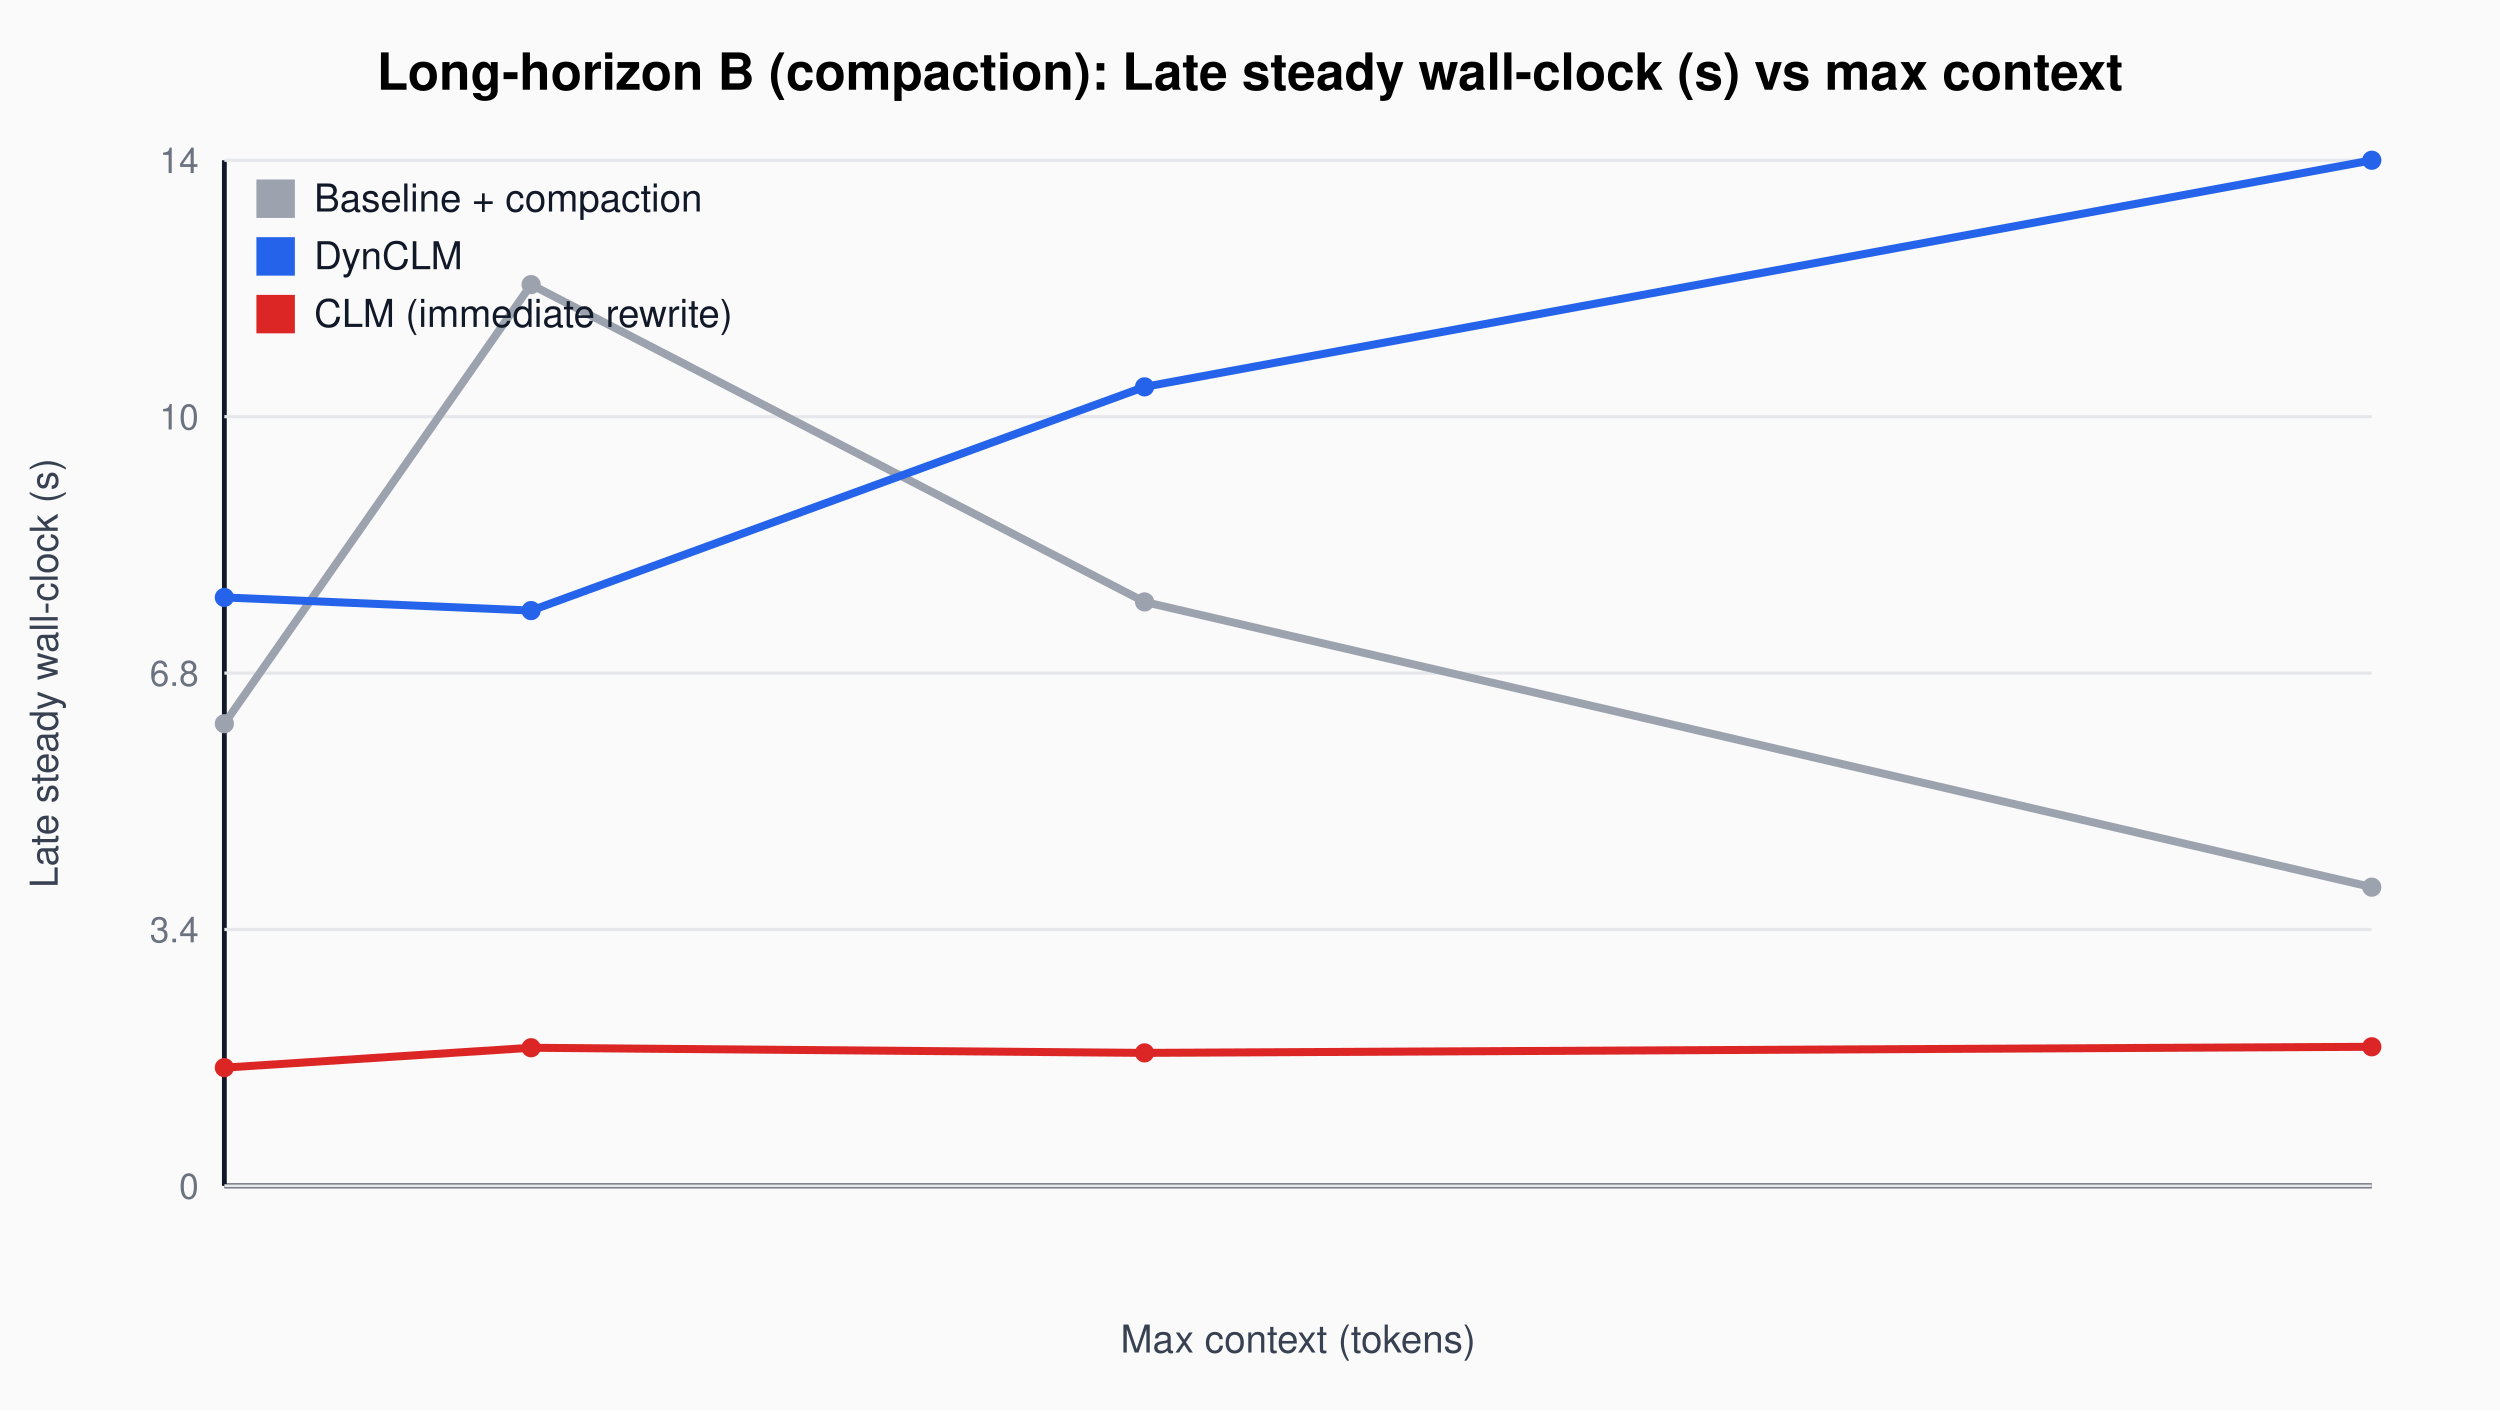
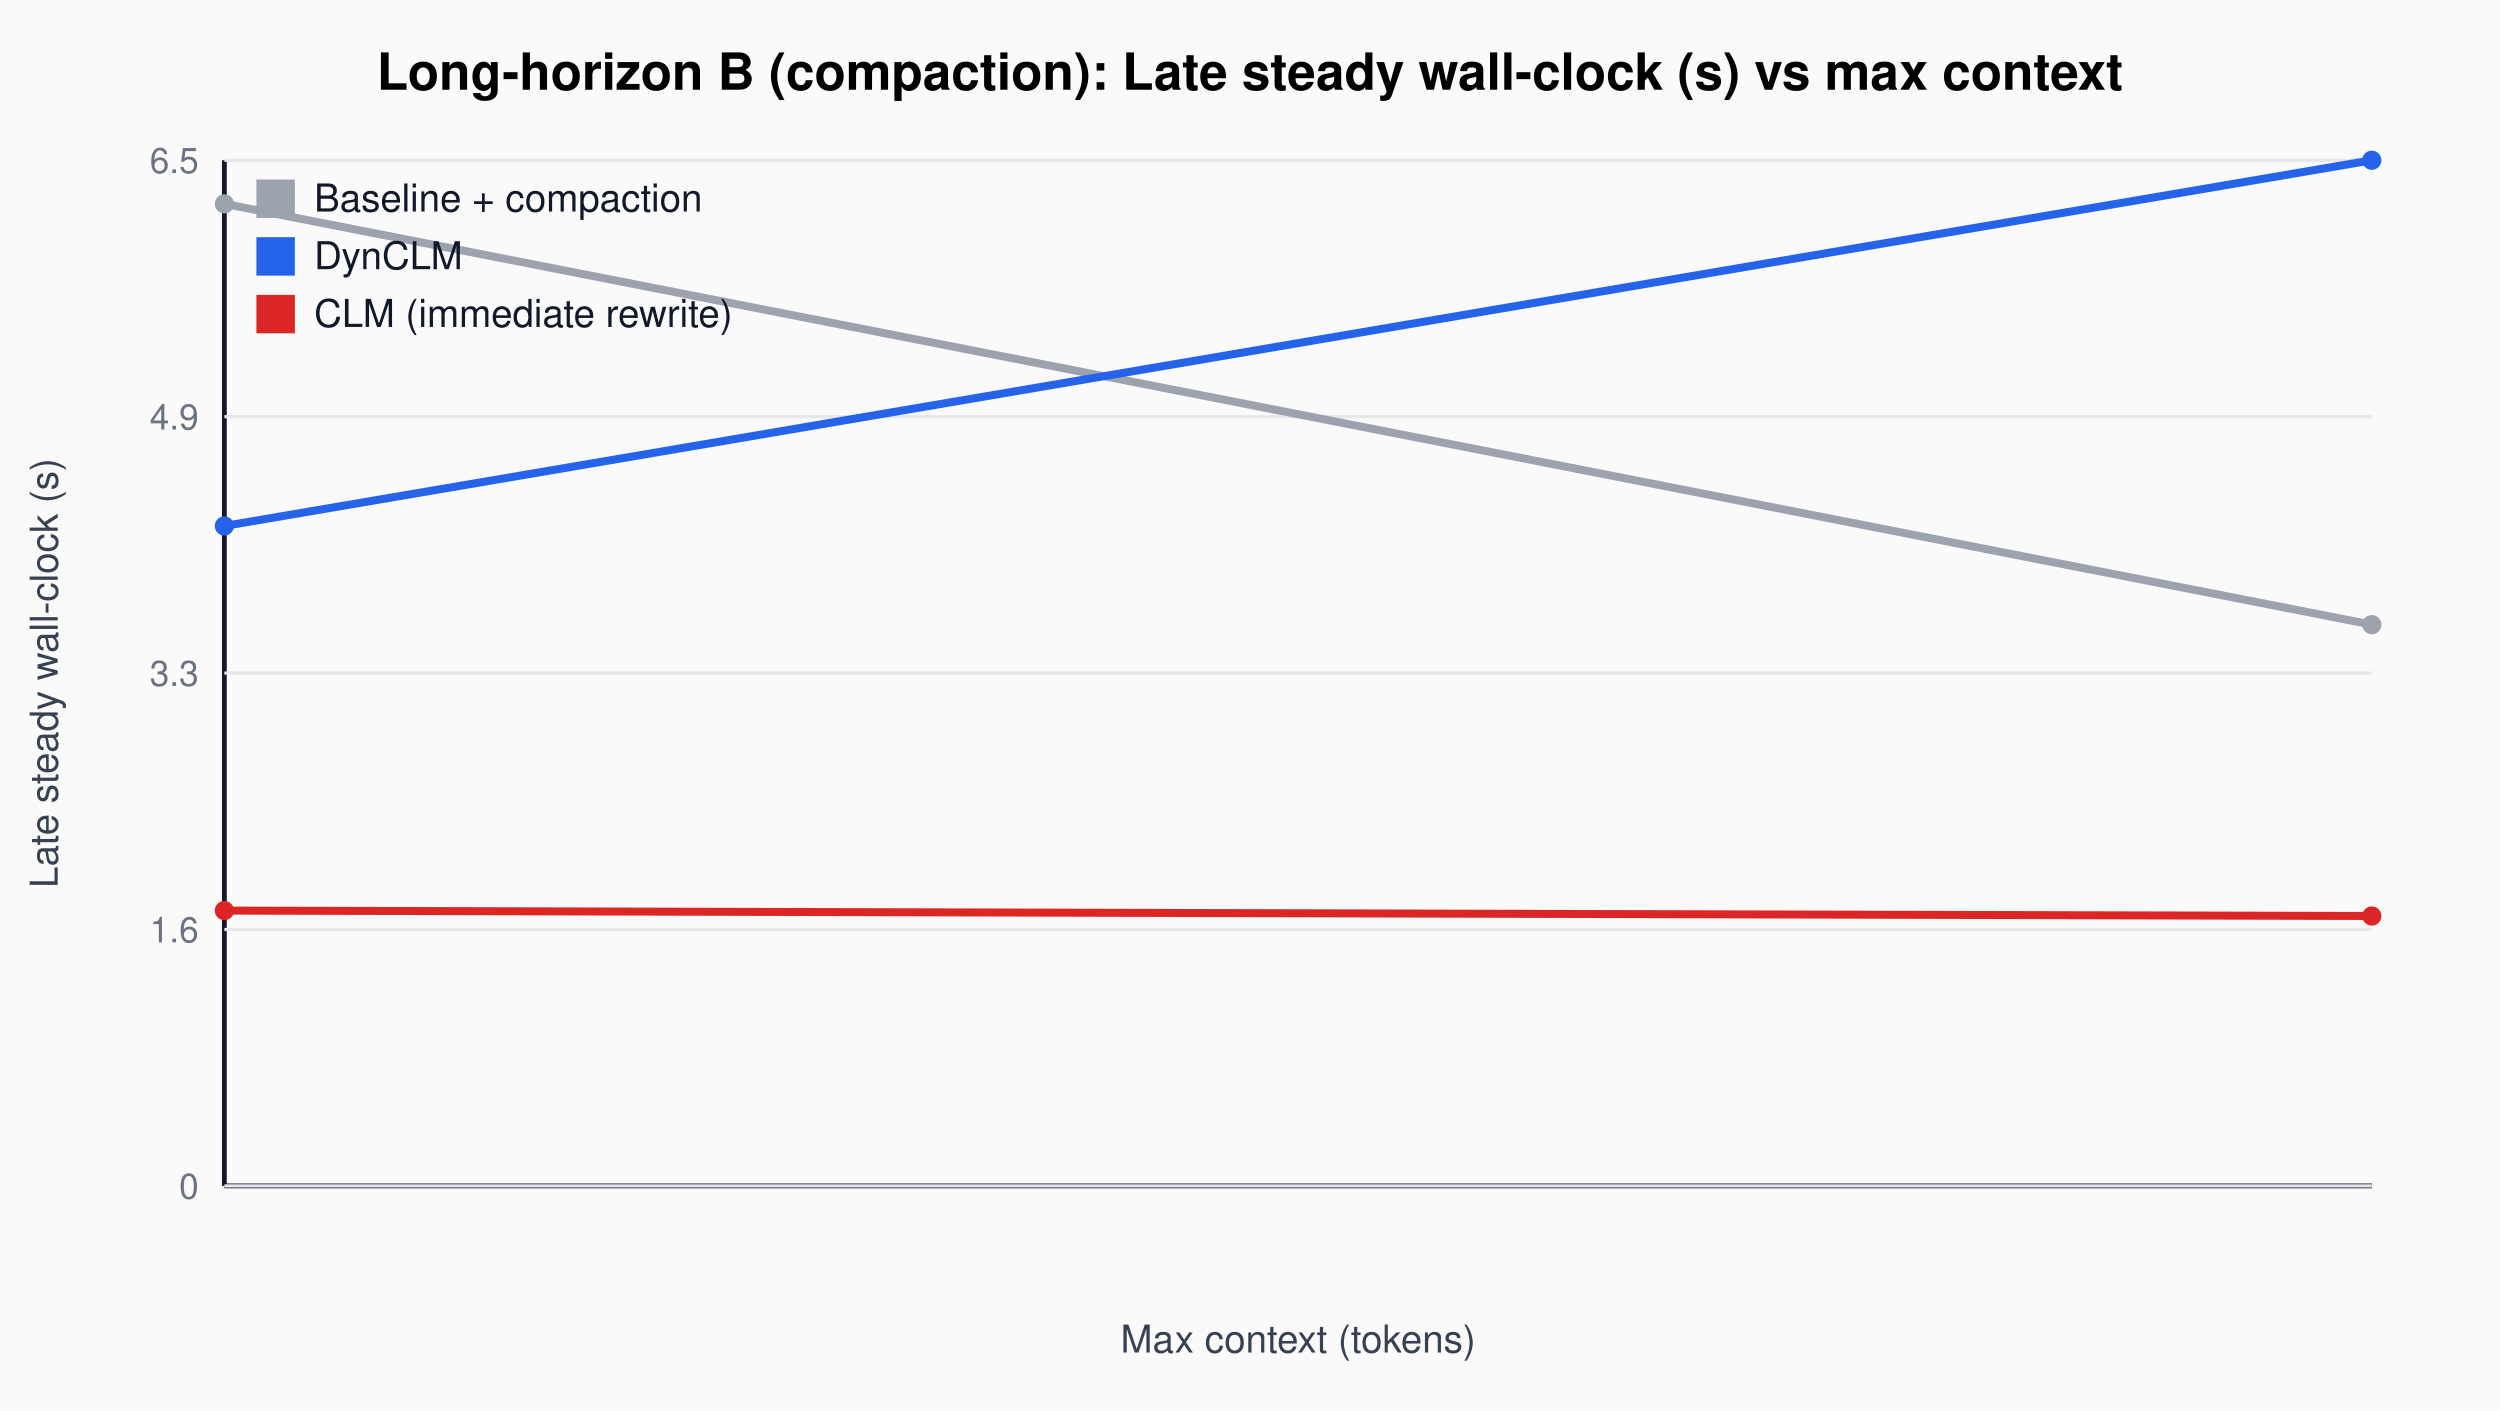
<svg xmlns="http://www.w3.org/2000/svg" width="780" height="440" viewBox="0 0 780 440">
  <rect width="100%" height="100%" fill="#fafafa" />
  <text x="390.0" y="28" text-anchor="middle" font-family="Helvetica,Arial,sans-serif" font-size="16" font-weight="700">Long-horizon B (compaction): Late steady wall-clock (s) vs max context</text>
  <text x="18" y="210.0" transform="rotate(-90 18,210.0)" text-anchor="middle" font-family="Helvetica,Arial,sans-serif" font-size="12" fill="#374151">Late steady wall-clock (s)</text>
  <text x="405.0" y="422" text-anchor="middle" font-family="Helvetica,Arial,sans-serif" font-size="12" fill="#374151">Max context (tokens)</text>
  <line x1="70" y1="50" x2="70" y2="370" stroke="#111827" stroke-width="1.5" />
  <line x1="70" y1="370" x2="740" y2="370" stroke="#111827" stroke-width="1.5" />
  <line x1="70" y1="50.0" x2="740" y2="50.0" stroke="#e5e7eb" />
-   <text x="62" y="54.0" text-anchor="end" font-family="Helvetica,Arial,sans-serif" font-size="11" fill="#6b7280">14</text>
+   <text x="62" y="54.0" text-anchor="end" font-family="Helvetica,Arial,sans-serif" font-size="11" fill="#6b7280">6.5</text>
  <line x1="70" y1="130.0" x2="740" y2="130.0" stroke="#e5e7eb" />
-   <text x="62" y="134.0" text-anchor="end" font-family="Helvetica,Arial,sans-serif" font-size="11" fill="#6b7280">10</text>
+   <text x="62" y="134.0" text-anchor="end" font-family="Helvetica,Arial,sans-serif" font-size="11" fill="#6b7280">4.9</text>
  <line x1="70" y1="210.0" x2="740" y2="210.0" stroke="#e5e7eb" />
-   <text x="62" y="214.0" text-anchor="end" font-family="Helvetica,Arial,sans-serif" font-size="11" fill="#6b7280">6.8</text>
+   <text x="62" y="214.0" text-anchor="end" font-family="Helvetica,Arial,sans-serif" font-size="11" fill="#6b7280">3.3</text>
  <line x1="70" y1="290.0" x2="740" y2="290.0" stroke="#e5e7eb" />
-   <text x="62" y="294.0" text-anchor="end" font-family="Helvetica,Arial,sans-serif" font-size="11" fill="#6b7280">3.4</text>
+   <text x="62" y="294.0" text-anchor="end" font-family="Helvetica,Arial,sans-serif" font-size="11" fill="#6b7280">1.6</text>
  <line x1="70" y1="370.0" x2="740" y2="370.0" stroke="#e5e7eb" />
  <text x="62" y="374.0" text-anchor="end" font-family="Helvetica,Arial,sans-serif" font-size="11" fill="#6b7280">0</text>
-   <path d="M 70.0,225.8 L 165.7,88.8 L 357.1,187.8 L 740.0,276.8" fill="none" stroke="#9ca3af" stroke-width="2.5" />
-   <circle cx="70.0" cy="225.8" r="3" fill="#9ca3af" />
-   <circle cx="165.7" cy="88.8" r="3" fill="#9ca3af" />
-   <circle cx="357.1" cy="187.8" r="3" fill="#9ca3af" />
-   <circle cx="740.0" cy="276.8" r="3" fill="#9ca3af" />
+   <path d="M 70.0,63.6 L 740.0,194.9" fill="none" stroke="#9ca3af" stroke-width="2.5" />
+   <circle cx="70.0" cy="63.6" r="3" fill="#9ca3af" />
+   <circle cx="740.0" cy="194.9" r="3" fill="#9ca3af" />
  <rect x="80" y="56" width="12" height="12" fill="#9ca3af" />
  <text x="98" y="66" font-family="Helvetica,Arial,sans-serif" font-size="12" fill="#111827">Baseline + compaction</text>
-   <path d="M 70.0,186.4 L 165.7,190.5 L 357.1,120.7 L 740.0,50.0" fill="none" stroke="#2563eb" stroke-width="2.5" />
-   <circle cx="70.0" cy="186.4" r="3" fill="#2563eb" />
-   <circle cx="165.7" cy="190.5" r="3" fill="#2563eb" />
-   <circle cx="357.1" cy="120.7" r="3" fill="#2563eb" />
+   <path d="M 70.0,164.1 L 740.0,50.0" fill="none" stroke="#2563eb" stroke-width="2.5" />
+   <circle cx="70.0" cy="164.1" r="3" fill="#2563eb" />
  <circle cx="740.0" cy="50.0" r="3" fill="#2563eb" />
  <rect x="80" y="74" width="12" height="12" fill="#2563eb" />
  <text x="98" y="84" font-family="Helvetica,Arial,sans-serif" font-size="12" fill="#111827">DynCLM</text>
-   <path d="M 70.0,333.1 L 165.7,326.9 L 357.1,328.5 L 740.0,326.6" fill="none" stroke="#dc2626" stroke-width="2.5" />
-   <circle cx="70.0" cy="333.1" r="3" fill="#dc2626" />
-   <circle cx="165.7" cy="326.9" r="3" fill="#dc2626" />
-   <circle cx="357.1" cy="328.5" r="3" fill="#dc2626" />
-   <circle cx="740.0" cy="326.6" r="3" fill="#dc2626" />
+   <path d="M 70.0,284.1 L 740.0,285.8" fill="none" stroke="#dc2626" stroke-width="2.5" />
+   <circle cx="70.0" cy="284.1" r="3" fill="#dc2626" />
+   <circle cx="740.0" cy="285.8" r="3" fill="#dc2626" />
  <rect x="80" y="92" width="12" height="12" fill="#dc2626" />
  <text x="98" y="102" font-family="Helvetica,Arial,sans-serif" font-size="12" fill="#111827">CLM (immediate rewrite)</text>
</svg>
